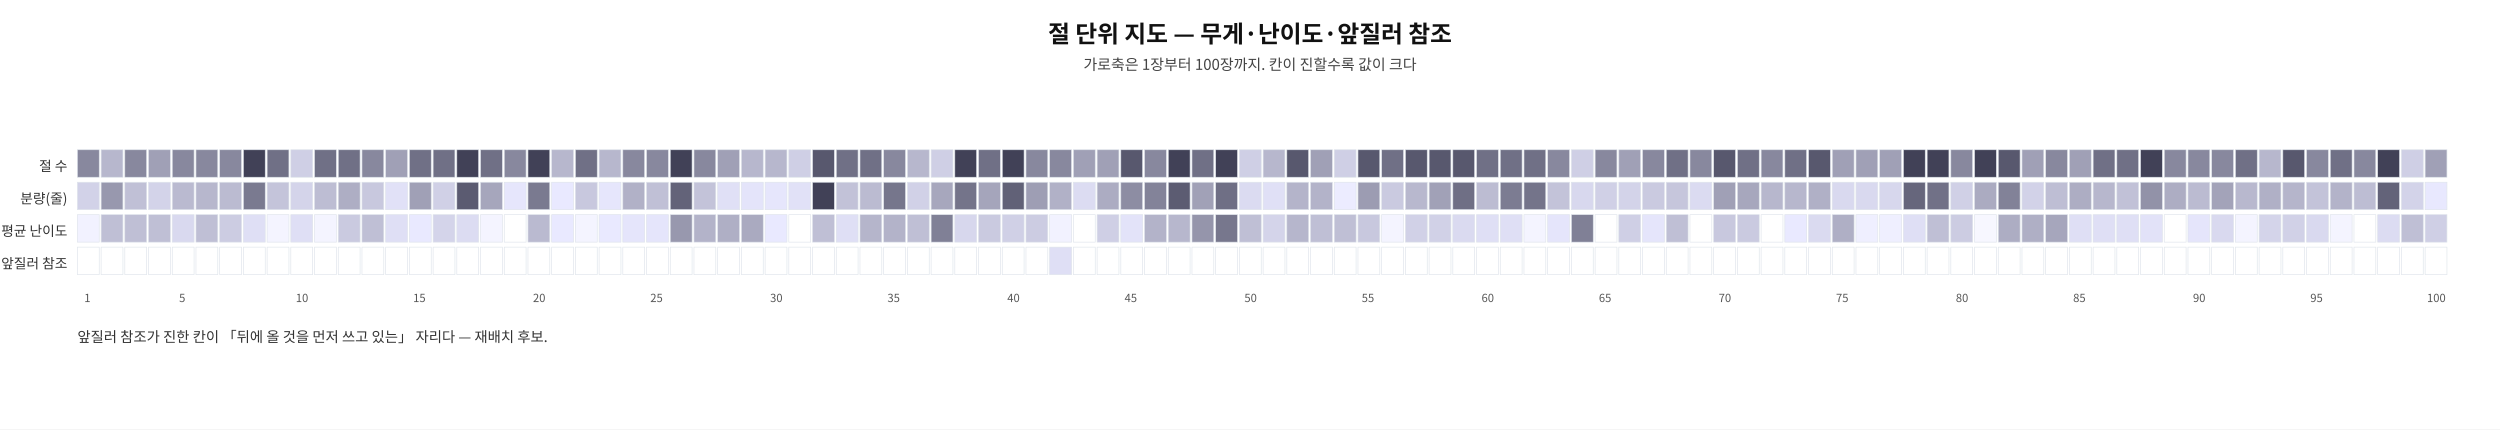
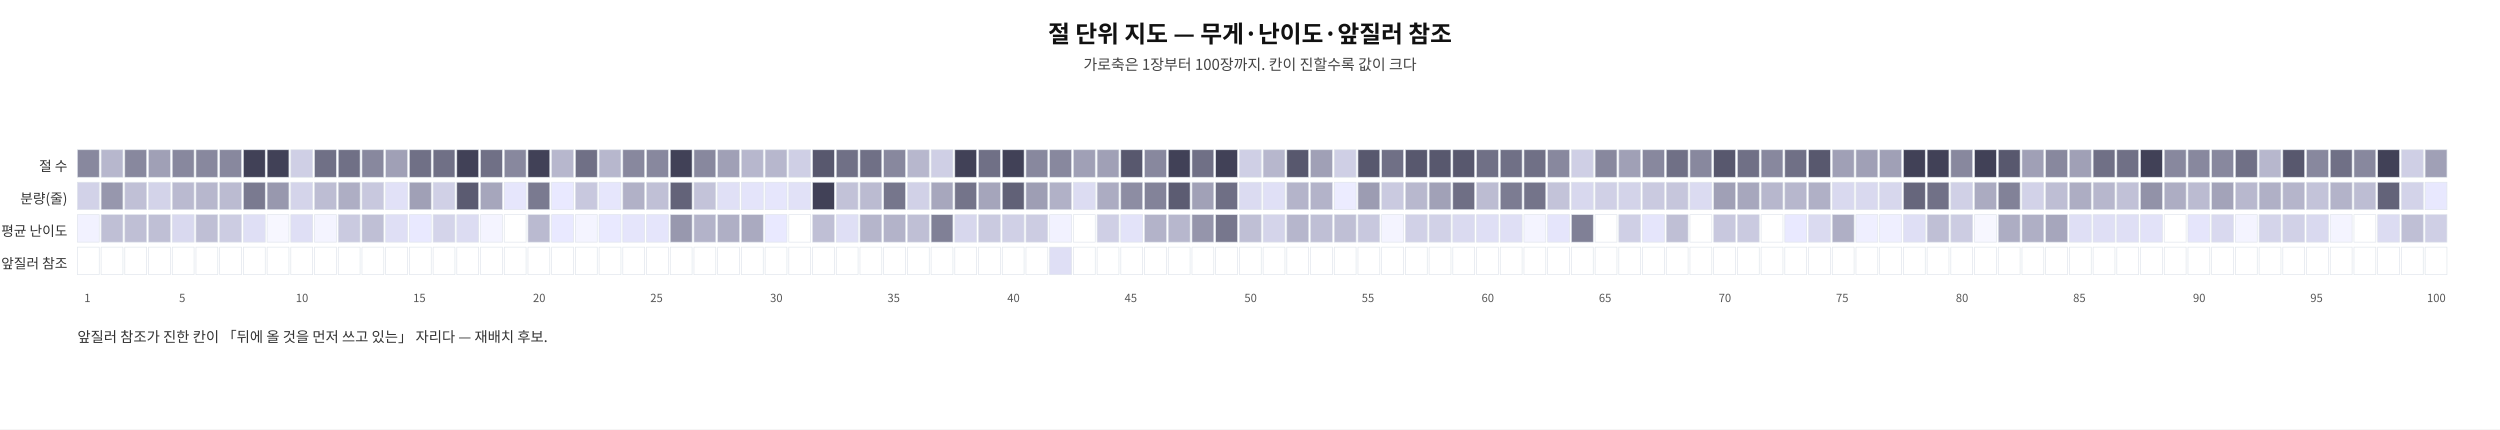
<svg xmlns="http://www.w3.org/2000/svg" viewBox="0 0 2003 344" width="2003" height="344" font-family="Noto Sans CJK KR, Noto Sans, sans-serif">
  <rect width="2003" height="344" fill="#fff" />
  <text x="1001.5" y="34" font-size="19" font-weight="bold" text-anchor="middle" fill="#111">절 단위 지도 — 무게·난이도·앞질러 참조</text>
  <text x="1001.5" y="56" font-size="12" text-anchor="middle" fill="#444">가로축은 1장부터 100장까지. 칸이 진할수록 값이 크다</text>
  <text x="54" y="137" font-size="11" text-anchor="end" fill="#333">절 수</text>
  <rect x="62" y="120" width="17.5" height="22" fill="rgb(136,136,158)" stroke="#dde3ea" stroke-width="0.5" />
  <rect x="81" y="120" width="17.5" height="22" fill="rgb(183,183,205)" stroke="#dde3ea" stroke-width="0.5" />
  <rect x="100" y="120" width="17.5" height="22" fill="rgb(136,136,158)" stroke="#dde3ea" stroke-width="0.5" />
  <rect x="119" y="120" width="17.5" height="22" fill="rgb(160,160,182)" stroke="#dde3ea" stroke-width="0.5" />
  <rect x="138" y="120" width="17.5" height="22" fill="rgb(136,136,158)" stroke="#dde3ea" stroke-width="0.5" />
  <rect x="157" y="120" width="17.5" height="22" fill="rgb(136,136,158)" stroke="#dde3ea" stroke-width="0.5" />
  <rect x="176" y="120" width="17.5" height="22" fill="rgb(136,136,158)" stroke="#dde3ea" stroke-width="0.5" />
  <rect x="195" y="120" width="17.5" height="22" fill="rgb(65,65,87)" stroke="#dde3ea" stroke-width="0.5" />
-   <rect x="214" y="120" width="17.5" height="22" fill="rgb(112,112,134)" stroke="#dde3ea" stroke-width="0.5" />
+   <rect x="214" y="120" width="17.5" height="22" fill="rgb(65,65,87)" stroke="#dde3ea" stroke-width="0.5" />
  <rect x="233" y="120" width="17.5" height="22" fill="rgb(207,207,229)" stroke="#dde3ea" stroke-width="0.5" />
  <rect x="252" y="120" width="17.5" height="22" fill="rgb(112,112,134)" stroke="#dde3ea" stroke-width="0.5" />
  <rect x="271" y="120" width="17.5" height="22" fill="rgb(112,112,134)" stroke="#dde3ea" stroke-width="0.5" />
  <rect x="290" y="120" width="17.5" height="22" fill="rgb(136,136,158)" stroke="#dde3ea" stroke-width="0.5" />
  <rect x="309" y="120" width="17.5" height="22" fill="rgb(160,160,182)" stroke="#dde3ea" stroke-width="0.5" />
  <rect x="328" y="120" width="17.5" height="22" fill="rgb(112,112,134)" stroke="#dde3ea" stroke-width="0.5" />
  <rect x="347" y="120" width="17.5" height="22" fill="rgb(112,112,134)" stroke="#dde3ea" stroke-width="0.5" />
  <rect x="366" y="120" width="17.5" height="22" fill="rgb(65,65,87)" stroke="#dde3ea" stroke-width="0.5" />
  <rect x="385" y="120" width="17.5" height="22" fill="rgb(112,112,134)" stroke="#dde3ea" stroke-width="0.5" />
  <rect x="404" y="120" width="17.5" height="22" fill="rgb(136,136,158)" stroke="#dde3ea" stroke-width="0.5" />
  <rect x="423" y="120" width="17.5" height="22" fill="rgb(65,65,87)" stroke="#dde3ea" stroke-width="0.5" />
  <rect x="442" y="120" width="17.5" height="22" fill="rgb(183,183,205)" stroke="#dde3ea" stroke-width="0.5" />
  <rect x="461" y="120" width="17.5" height="22" fill="rgb(112,112,134)" stroke="#dde3ea" stroke-width="0.5" />
  <rect x="480" y="120" width="17.5" height="22" fill="rgb(183,183,205)" stroke="#dde3ea" stroke-width="0.5" />
  <rect x="499" y="120" width="17.5" height="22" fill="rgb(136,136,158)" stroke="#dde3ea" stroke-width="0.5" />
  <rect x="518" y="120" width="17.5" height="22" fill="rgb(136,136,158)" stroke="#dde3ea" stroke-width="0.5" />
  <rect x="537" y="120" width="17.5" height="22" fill="rgb(65,65,87)" stroke="#dde3ea" stroke-width="0.5" />
  <rect x="556" y="120" width="17.5" height="22" fill="rgb(136,136,158)" stroke="#dde3ea" stroke-width="0.5" />
  <rect x="575" y="120" width="17.5" height="22" fill="rgb(160,160,182)" stroke="#dde3ea" stroke-width="0.5" />
  <rect x="594" y="120" width="17.5" height="22" fill="rgb(183,183,205)" stroke="#dde3ea" stroke-width="0.5" />
  <rect x="613" y="120" width="17.5" height="22" fill="rgb(183,183,205)" stroke="#dde3ea" stroke-width="0.5" />
  <rect x="632" y="120" width="17.5" height="22" fill="rgb(207,207,229)" stroke="#dde3ea" stroke-width="0.5" />
  <rect x="651" y="120" width="17.5" height="22" fill="rgb(88,88,110)" stroke="#dde3ea" stroke-width="0.5" />
  <rect x="670" y="120" width="17.5" height="22" fill="rgb(112,112,134)" stroke="#dde3ea" stroke-width="0.5" />
  <rect x="689" y="120" width="17.5" height="22" fill="rgb(112,112,134)" stroke="#dde3ea" stroke-width="0.5" />
  <rect x="708" y="120" width="17.5" height="22" fill="rgb(136,136,158)" stroke="#dde3ea" stroke-width="0.5" />
  <rect x="727" y="120" width="17.5" height="22" fill="rgb(183,183,205)" stroke="#dde3ea" stroke-width="0.5" />
  <rect x="746" y="120" width="17.5" height="22" fill="rgb(207,207,229)" stroke="#dde3ea" stroke-width="0.5" />
  <rect x="765" y="120" width="17.5" height="22" fill="rgb(65,65,87)" stroke="#dde3ea" stroke-width="0.5" />
  <rect x="784" y="120" width="17.5" height="22" fill="rgb(112,112,134)" stroke="#dde3ea" stroke-width="0.5" />
  <rect x="803" y="120" width="17.5" height="22" fill="rgb(65,65,87)" stroke="#dde3ea" stroke-width="0.5" />
  <rect x="822" y="120" width="17.5" height="22" fill="rgb(136,136,158)" stroke="#dde3ea" stroke-width="0.5" />
  <rect x="841" y="120" width="17.5" height="22" fill="rgb(136,136,158)" stroke="#dde3ea" stroke-width="0.5" />
  <rect x="860" y="120" width="17.5" height="22" fill="rgb(160,160,182)" stroke="#dde3ea" stroke-width="0.5" />
  <rect x="879" y="120" width="17.5" height="22" fill="rgb(160,160,182)" stroke="#dde3ea" stroke-width="0.5" />
  <rect x="898" y="120" width="17.5" height="22" fill="rgb(88,88,110)" stroke="#dde3ea" stroke-width="0.5" />
  <rect x="917" y="120" width="17.5" height="22" fill="rgb(136,136,158)" stroke="#dde3ea" stroke-width="0.5" />
  <rect x="936" y="120" width="17.5" height="22" fill="rgb(65,65,87)" stroke="#dde3ea" stroke-width="0.5" />
  <rect x="955" y="120" width="17.5" height="22" fill="rgb(112,112,134)" stroke="#dde3ea" stroke-width="0.5" />
  <rect x="974" y="120" width="17.5" height="22" fill="rgb(65,65,87)" stroke="#dde3ea" stroke-width="0.5" />
  <rect x="993" y="120" width="17.5" height="22" fill="rgb(207,207,229)" stroke="#dde3ea" stroke-width="0.5" />
  <rect x="1012" y="120" width="17.5" height="22" fill="rgb(183,183,205)" stroke="#dde3ea" stroke-width="0.5" />
  <rect x="1031" y="120" width="17.5" height="22" fill="rgb(88,88,110)" stroke="#dde3ea" stroke-width="0.5" />
  <rect x="1050" y="120" width="17.5" height="22" fill="rgb(160,160,182)" stroke="#dde3ea" stroke-width="0.5" />
  <rect x="1069" y="120" width="17.5" height="22" fill="rgb(207,207,229)" stroke="#dde3ea" stroke-width="0.5" />
  <rect x="1088" y="120" width="17.5" height="22" fill="rgb(88,88,110)" stroke="#dde3ea" stroke-width="0.5" />
  <rect x="1107" y="120" width="17.5" height="22" fill="rgb(112,112,134)" stroke="#dde3ea" stroke-width="0.5" />
  <rect x="1126" y="120" width="17.5" height="22" fill="rgb(88,88,110)" stroke="#dde3ea" stroke-width="0.5" />
  <rect x="1145" y="120" width="17.5" height="22" fill="rgb(88,88,110)" stroke="#dde3ea" stroke-width="0.5" />
  <rect x="1164" y="120" width="17.5" height="22" fill="rgb(88,88,110)" stroke="#dde3ea" stroke-width="0.5" />
  <rect x="1183" y="120" width="17.5" height="22" fill="rgb(112,112,134)" stroke="#dde3ea" stroke-width="0.5" />
  <rect x="1202" y="120" width="17.5" height="22" fill="rgb(112,112,134)" stroke="#dde3ea" stroke-width="0.5" />
  <rect x="1221" y="120" width="17.5" height="22" fill="rgb(112,112,134)" stroke="#dde3ea" stroke-width="0.5" />
  <rect x="1240" y="120" width="17.5" height="22" fill="rgb(136,136,158)" stroke="#dde3ea" stroke-width="0.5" />
  <rect x="1259" y="120" width="17.5" height="22" fill="rgb(207,207,229)" stroke="#dde3ea" stroke-width="0.5" />
  <rect x="1278" y="120" width="17.5" height="22" fill="rgb(136,136,158)" stroke="#dde3ea" stroke-width="0.5" />
  <rect x="1297" y="120" width="17.5" height="22" fill="rgb(160,160,182)" stroke="#dde3ea" stroke-width="0.5" />
  <rect x="1316" y="120" width="17.5" height="22" fill="rgb(136,136,158)" stroke="#dde3ea" stroke-width="0.5" />
  <rect x="1335" y="120" width="17.5" height="22" fill="rgb(112,112,134)" stroke="#dde3ea" stroke-width="0.5" />
  <rect x="1354" y="120" width="17.5" height="22" fill="rgb(136,136,158)" stroke="#dde3ea" stroke-width="0.5" />
  <rect x="1373" y="120" width="17.5" height="22" fill="rgb(88,88,110)" stroke="#dde3ea" stroke-width="0.5" />
  <rect x="1392" y="120" width="17.5" height="22" fill="rgb(112,112,134)" stroke="#dde3ea" stroke-width="0.5" />
  <rect x="1411" y="120" width="17.5" height="22" fill="rgb(136,136,158)" stroke="#dde3ea" stroke-width="0.5" />
  <rect x="1430" y="120" width="17.5" height="22" fill="rgb(112,112,134)" stroke="#dde3ea" stroke-width="0.5" />
  <rect x="1449" y="120" width="17.5" height="22" fill="rgb(88,88,110)" stroke="#dde3ea" stroke-width="0.5" />
  <rect x="1468" y="120" width="17.5" height="22" fill="rgb(160,160,182)" stroke="#dde3ea" stroke-width="0.5" />
  <rect x="1487" y="120" width="17.5" height="22" fill="rgb(160,160,182)" stroke="#dde3ea" stroke-width="0.5" />
  <rect x="1506" y="120" width="17.5" height="22" fill="rgb(160,160,182)" stroke="#dde3ea" stroke-width="0.5" />
  <rect x="1525" y="120" width="17.5" height="22" fill="rgb(65,65,87)" stroke="#dde3ea" stroke-width="0.5" />
  <rect x="1544" y="120" width="17.5" height="22" fill="rgb(65,65,87)" stroke="#dde3ea" stroke-width="0.5" />
  <rect x="1563" y="120" width="17.5" height="22" fill="rgb(136,136,158)" stroke="#dde3ea" stroke-width="0.5" />
  <rect x="1582" y="120" width="17.5" height="22" fill="rgb(65,65,87)" stroke="#dde3ea" stroke-width="0.5" />
  <rect x="1601" y="120" width="17.5" height="22" fill="rgb(88,88,110)" stroke="#dde3ea" stroke-width="0.5" />
  <rect x="1620" y="120" width="17.5" height="22" fill="rgb(160,160,182)" stroke="#dde3ea" stroke-width="0.5" />
  <rect x="1639" y="120" width="17.5" height="22" fill="rgb(136,136,158)" stroke="#dde3ea" stroke-width="0.5" />
  <rect x="1658" y="120" width="17.5" height="22" fill="rgb(160,160,182)" stroke="#dde3ea" stroke-width="0.5" />
  <rect x="1677" y="120" width="17.5" height="22" fill="rgb(112,112,134)" stroke="#dde3ea" stroke-width="0.5" />
  <rect x="1696" y="120" width="17.5" height="22" fill="rgb(112,112,134)" stroke="#dde3ea" stroke-width="0.5" />
  <rect x="1715" y="120" width="17.5" height="22" fill="rgb(65,65,87)" stroke="#dde3ea" stroke-width="0.5" />
  <rect x="1734" y="120" width="17.5" height="22" fill="rgb(136,136,158)" stroke="#dde3ea" stroke-width="0.5" />
  <rect x="1753" y="120" width="17.5" height="22" fill="rgb(136,136,158)" stroke="#dde3ea" stroke-width="0.5" />
  <rect x="1772" y="120" width="17.5" height="22" fill="rgb(136,136,158)" stroke="#dde3ea" stroke-width="0.5" />
  <rect x="1791" y="120" width="17.5" height="22" fill="rgb(112,112,134)" stroke="#dde3ea" stroke-width="0.5" />
  <rect x="1810" y="120" width="17.5" height="22" fill="rgb(183,183,205)" stroke="#dde3ea" stroke-width="0.5" />
  <rect x="1829" y="120" width="17.5" height="22" fill="rgb(88,88,110)" stroke="#dde3ea" stroke-width="0.5" />
  <rect x="1848" y="120" width="17.5" height="22" fill="rgb(136,136,158)" stroke="#dde3ea" stroke-width="0.5" />
  <rect x="1867" y="120" width="17.5" height="22" fill="rgb(112,112,134)" stroke="#dde3ea" stroke-width="0.5" />
  <rect x="1886" y="120" width="17.5" height="22" fill="rgb(136,136,158)" stroke="#dde3ea" stroke-width="0.5" />
  <rect x="1905" y="120" width="17.5" height="22" fill="rgb(65,65,87)" stroke="#dde3ea" stroke-width="0.5" />
  <rect x="1924" y="120" width="17.5" height="22" fill="rgb(207,207,229)" stroke="#dde3ea" stroke-width="0.5" />
  <rect x="1943" y="120" width="17.5" height="22" fill="rgb(160,160,182)" stroke="#dde3ea" stroke-width="0.5" />
  <text x="54" y="163" font-size="11" text-anchor="end" fill="#333">분량(줄)</text>
  <rect x="62" y="146" width="17.5" height="22" fill="rgb(210,210,232)" stroke="#dde3ea" stroke-width="0.5" />
-   <rect x="81" y="146" width="17.5" height="22" fill="rgb(152,152,174)" stroke="#dde3ea" stroke-width="0.5" />
+   <rect x="81" y="146" width="17.5" height="22" fill="rgb(151,151,173)" stroke="#dde3ea" stroke-width="0.5" />
  <rect x="100" y="146" width="17.5" height="22" fill="rgb(192,192,214)" stroke="#dde3ea" stroke-width="0.5" />
  <rect x="119" y="146" width="17.5" height="22" fill="rgb(211,211,233)" stroke="#dde3ea" stroke-width="0.5" />
  <rect x="138" y="146" width="17.5" height="22" fill="rgb(186,186,208)" stroke="#dde3ea" stroke-width="0.5" />
  <rect x="157" y="146" width="17.5" height="22" fill="rgb(183,183,205)" stroke="#dde3ea" stroke-width="0.5" />
  <rect x="176" y="146" width="17.5" height="22" fill="rgb(187,187,209)" stroke="#dde3ea" stroke-width="0.5" />
  <rect x="195" y="146" width="17.5" height="22" fill="rgb(122,122,144)" stroke="#dde3ea" stroke-width="0.5" />
-   <rect x="214" y="146" width="17.5" height="22" fill="rgb(196,196,218)" stroke="#dde3ea" stroke-width="0.5" />
+   <rect x="214" y="146" width="17.5" height="22" fill="rgb(152,152,174)" stroke="#dde3ea" stroke-width="0.5" />
  <rect x="233" y="146" width="17.5" height="22" fill="rgb(212,212,234)" stroke="#dde3ea" stroke-width="0.5" />
  <rect x="252" y="146" width="17.5" height="22" fill="rgb(189,189,211)" stroke="#dde3ea" stroke-width="0.5" />
  <rect x="271" y="146" width="17.5" height="22" fill="rgb(174,174,196)" stroke="#dde3ea" stroke-width="0.5" />
  <rect x="290" y="146" width="17.5" height="22" fill="rgb(200,200,222)" stroke="#dde3ea" stroke-width="0.5" />
  <rect x="309" y="146" width="17.5" height="22" fill="rgb(225,225,247)" stroke="#dde3ea" stroke-width="0.5" />
  <rect x="328" y="146" width="17.5" height="22" fill="rgb(160,160,182)" stroke="#dde3ea" stroke-width="0.5" />
  <rect x="347" y="146" width="17.5" height="22" fill="rgb(208,208,230)" stroke="#dde3ea" stroke-width="0.5" />
  <rect x="366" y="146" width="17.5" height="22" fill="rgb(91,91,113)" stroke="#dde3ea" stroke-width="0.5" />
  <rect x="385" y="146" width="17.5" height="22" fill="rgb(166,166,188)" stroke="#dde3ea" stroke-width="0.5" />
  <rect x="404" y="146" width="17.5" height="22" fill="rgb(230,230,252)" stroke="#dde3ea" stroke-width="0.5" />
  <rect x="423" y="146" width="17.5" height="22" fill="rgb(122,122,144)" stroke="#dde3ea" stroke-width="0.5" />
  <rect x="442" y="146" width="17.5" height="22" fill="rgb(233,233,255)" stroke="#dde3ea" stroke-width="0.5" />
  <rect x="461" y="146" width="17.5" height="22" fill="rgb(200,200,222)" stroke="#dde3ea" stroke-width="0.5" />
  <rect x="480" y="146" width="17.5" height="22" fill="rgb(230,230,252)" stroke="#dde3ea" stroke-width="0.5" />
  <rect x="499" y="146" width="17.5" height="22" fill="rgb(177,177,199)" stroke="#dde3ea" stroke-width="0.5" />
  <rect x="518" y="146" width="17.5" height="22" fill="rgb(192,192,214)" stroke="#dde3ea" stroke-width="0.5" />
  <rect x="537" y="146" width="17.5" height="22" fill="rgb(99,99,121)" stroke="#dde3ea" stroke-width="0.5" />
  <rect x="556" y="146" width="17.5" height="22" fill="rgb(195,195,217)" stroke="#dde3ea" stroke-width="0.5" />
  <rect x="575" y="146" width="17.5" height="22" fill="rgb(224,224,246)" stroke="#dde3ea" stroke-width="0.5" />
  <rect x="594" y="146" width="17.5" height="22" fill="rgb(228,228,250)" stroke="#dde3ea" stroke-width="0.5" />
  <rect x="613" y="146" width="17.5" height="22" fill="rgb(230,230,252)" stroke="#dde3ea" stroke-width="0.5" />
  <rect x="632" y="146" width="17.5" height="22" fill="rgb(225,225,247)" stroke="#dde3ea" stroke-width="0.5" />
  <rect x="651" y="146" width="17.5" height="22" fill="rgb(65,65,87)" stroke="#dde3ea" stroke-width="0.5" />
  <rect x="670" y="146" width="17.5" height="22" fill="rgb(194,194,216)" stroke="#dde3ea" stroke-width="0.5" />
  <rect x="689" y="146" width="17.5" height="22" fill="rgb(187,187,209)" stroke="#dde3ea" stroke-width="0.5" />
  <rect x="708" y="146" width="17.5" height="22" fill="rgb(118,118,140)" stroke="#dde3ea" stroke-width="0.5" />
  <rect x="727" y="146" width="17.5" height="22" fill="rgb(209,209,231)" stroke="#dde3ea" stroke-width="0.5" />
  <rect x="746" y="146" width="17.5" height="22" fill="rgb(167,167,189)" stroke="#dde3ea" stroke-width="0.5" />
  <rect x="765" y="146" width="17.5" height="22" fill="rgb(116,116,138)" stroke="#dde3ea" stroke-width="0.5" />
  <rect x="784" y="146" width="17.5" height="22" fill="rgb(165,165,187)" stroke="#dde3ea" stroke-width="0.5" />
  <rect x="803" y="146" width="17.5" height="22" fill="rgb(97,97,119)" stroke="#dde3ea" stroke-width="0.5" />
  <rect x="822" y="146" width="17.5" height="22" fill="rgb(158,158,180)" stroke="#dde3ea" stroke-width="0.5" />
  <rect x="841" y="146" width="17.5" height="22" fill="rgb(177,177,199)" stroke="#dde3ea" stroke-width="0.5" />
  <rect x="860" y="146" width="17.5" height="22" fill="rgb(220,220,242)" stroke="#dde3ea" stroke-width="0.5" />
  <rect x="879" y="146" width="17.5" height="22" fill="rgb(172,172,194)" stroke="#dde3ea" stroke-width="0.5" />
  <rect x="898" y="146" width="17.5" height="22" fill="rgb(141,141,163)" stroke="#dde3ea" stroke-width="0.5" />
  <rect x="917" y="146" width="17.5" height="22" fill="rgb(131,131,153)" stroke="#dde3ea" stroke-width="0.5" />
  <rect x="936" y="146" width="17.5" height="22" fill="rgb(92,92,114)" stroke="#dde3ea" stroke-width="0.5" />
  <rect x="955" y="146" width="17.5" height="22" fill="rgb(161,161,183)" stroke="#dde3ea" stroke-width="0.5" />
  <rect x="974" y="146" width="17.5" height="22" fill="rgb(111,111,133)" stroke="#dde3ea" stroke-width="0.5" />
  <rect x="993" y="146" width="17.5" height="22" fill="rgb(219,219,241)" stroke="#dde3ea" stroke-width="0.5" />
  <rect x="1012" y="146" width="17.5" height="22" fill="rgb(224,224,246)" stroke="#dde3ea" stroke-width="0.5" />
  <rect x="1031" y="146" width="17.5" height="22" fill="rgb(180,180,202)" stroke="#dde3ea" stroke-width="0.5" />
  <rect x="1050" y="146" width="17.5" height="22" fill="rgb(179,179,201)" stroke="#dde3ea" stroke-width="0.5" />
  <rect x="1069" y="146" width="17.5" height="22" fill="rgb(236,236,255)" stroke="#dde3ea" stroke-width="0.5" />
  <rect x="1088" y="146" width="17.5" height="22" fill="rgb(156,156,178)" stroke="#dde3ea" stroke-width="0.5" />
  <rect x="1107" y="146" width="17.5" height="22" fill="rgb(202,202,224)" stroke="#dde3ea" stroke-width="0.5" />
  <rect x="1126" y="146" width="17.5" height="22" fill="rgb(184,184,206)" stroke="#dde3ea" stroke-width="0.5" />
  <rect x="1145" y="146" width="17.5" height="22" fill="rgb(161,161,183)" stroke="#dde3ea" stroke-width="0.5" />
  <rect x="1164" y="146" width="17.5" height="22" fill="rgb(111,111,133)" stroke="#dde3ea" stroke-width="0.5" />
  <rect x="1183" y="146" width="17.5" height="22" fill="rgb(188,188,210)" stroke="#dde3ea" stroke-width="0.5" />
  <rect x="1202" y="146" width="17.5" height="22" fill="rgb(124,124,146)" stroke="#dde3ea" stroke-width="0.5" />
  <rect x="1221" y="146" width="17.5" height="22" fill="rgb(116,116,138)" stroke="#dde3ea" stroke-width="0.5" />
  <rect x="1240" y="146" width="17.5" height="22" fill="rgb(195,195,217)" stroke="#dde3ea" stroke-width="0.5" />
  <rect x="1259" y="146" width="17.5" height="22" fill="rgb(216,216,238)" stroke="#dde3ea" stroke-width="0.5" />
  <rect x="1278" y="146" width="17.5" height="22" fill="rgb(208,208,230)" stroke="#dde3ea" stroke-width="0.5" />
  <rect x="1297" y="146" width="17.5" height="22" fill="rgb(211,211,233)" stroke="#dde3ea" stroke-width="0.5" />
  <rect x="1316" y="146" width="17.5" height="22" fill="rgb(202,202,224)" stroke="#dde3ea" stroke-width="0.5" />
  <rect x="1335" y="146" width="17.5" height="22" fill="rgb(198,198,220)" stroke="#dde3ea" stroke-width="0.5" />
  <rect x="1354" y="146" width="17.5" height="22" fill="rgb(219,219,241)" stroke="#dde3ea" stroke-width="0.5" />
  <rect x="1373" y="146" width="17.5" height="22" fill="rgb(160,160,182)" stroke="#dde3ea" stroke-width="0.5" />
  <rect x="1392" y="146" width="17.5" height="22" fill="rgb(167,167,189)" stroke="#dde3ea" stroke-width="0.5" />
  <rect x="1411" y="146" width="17.5" height="22" fill="rgb(183,183,205)" stroke="#dde3ea" stroke-width="0.5" />
  <rect x="1430" y="146" width="17.5" height="22" fill="rgb(183,183,205)" stroke="#dde3ea" stroke-width="0.5" />
  <rect x="1449" y="146" width="17.5" height="22" fill="rgb(176,176,198)" stroke="#dde3ea" stroke-width="0.5" />
  <rect x="1468" y="146" width="17.5" height="22" fill="rgb(217,217,239)" stroke="#dde3ea" stroke-width="0.5" />
  <rect x="1487" y="146" width="17.5" height="22" fill="rgb(217,217,239)" stroke="#dde3ea" stroke-width="0.5" />
  <rect x="1506" y="146" width="17.5" height="22" fill="rgb(215,215,237)" stroke="#dde3ea" stroke-width="0.5" />
  <rect x="1525" y="146" width="17.5" height="22" fill="rgb(102,102,124)" stroke="#dde3ea" stroke-width="0.5" />
  <rect x="1544" y="146" width="17.5" height="22" fill="rgb(113,113,135)" stroke="#dde3ea" stroke-width="0.5" />
  <rect x="1563" y="146" width="17.5" height="22" fill="rgb(208,208,230)" stroke="#dde3ea" stroke-width="0.5" />
  <rect x="1582" y="146" width="17.5" height="22" fill="rgb(171,171,193)" stroke="#dde3ea" stroke-width="0.5" />
  <rect x="1601" y="146" width="17.5" height="22" fill="rgb(130,130,152)" stroke="#dde3ea" stroke-width="0.5" />
  <rect x="1620" y="146" width="17.5" height="22" fill="rgb(210,210,232)" stroke="#dde3ea" stroke-width="0.5" />
  <rect x="1639" y="146" width="17.5" height="22" fill="rgb(190,190,212)" stroke="#dde3ea" stroke-width="0.5" />
  <rect x="1658" y="146" width="17.5" height="22" fill="rgb(173,173,195)" stroke="#dde3ea" stroke-width="0.5" />
  <rect x="1677" y="146" width="17.5" height="22" fill="rgb(183,183,205)" stroke="#dde3ea" stroke-width="0.5" />
  <rect x="1696" y="146" width="17.5" height="22" fill="rgb(193,193,215)" stroke="#dde3ea" stroke-width="0.5" />
  <rect x="1715" y="146" width="17.5" height="22" fill="rgb(146,146,168)" stroke="#dde3ea" stroke-width="0.5" />
  <rect x="1734" y="146" width="17.5" height="22" fill="rgb(173,173,195)" stroke="#dde3ea" stroke-width="0.5" />
  <rect x="1753" y="146" width="17.5" height="22" fill="rgb(187,187,209)" stroke="#dde3ea" stroke-width="0.5" />
  <rect x="1772" y="146" width="17.5" height="22" fill="rgb(163,163,185)" stroke="#dde3ea" stroke-width="0.5" />
  <rect x="1791" y="146" width="17.5" height="22" fill="rgb(184,184,206)" stroke="#dde3ea" stroke-width="0.5" />
  <rect x="1810" y="146" width="17.5" height="22" fill="rgb(176,176,198)" stroke="#dde3ea" stroke-width="0.5" />
  <rect x="1829" y="146" width="17.5" height="22" fill="rgb(181,181,203)" stroke="#dde3ea" stroke-width="0.5" />
  <rect x="1848" y="146" width="17.5" height="22" fill="rgb(195,195,217)" stroke="#dde3ea" stroke-width="0.5" />
  <rect x="1867" y="146" width="17.5" height="22" fill="rgb(179,179,201)" stroke="#dde3ea" stroke-width="0.5" />
  <rect x="1886" y="146" width="17.5" height="22" fill="rgb(189,189,211)" stroke="#dde3ea" stroke-width="0.5" />
  <rect x="1905" y="146" width="17.5" height="22" fill="rgb(99,99,121)" stroke="#dde3ea" stroke-width="0.5" />
  <rect x="1924" y="146" width="17.5" height="22" fill="rgb(211,211,233)" stroke="#dde3ea" stroke-width="0.5" />
  <rect x="1943" y="146" width="17.5" height="22" fill="rgb(232,232,254)" stroke="#dde3ea" stroke-width="0.5" />
  <text x="54" y="189" font-size="11" text-anchor="end" fill="#333">평균 난이도</text>
  <rect x="62" y="172" width="17.5" height="22" fill="rgb(242,242,255)" stroke="#dde3ea" stroke-width="0.5" />
  <rect x="81" y="172" width="17.5" height="22" fill="rgb(191,191,213)" stroke="#dde3ea" stroke-width="0.5" />
  <rect x="100" y="172" width="17.5" height="22" fill="rgb(191,191,213)" stroke="#dde3ea" stroke-width="0.5" />
  <rect x="119" y="172" width="17.5" height="22" fill="rgb(191,191,213)" stroke="#dde3ea" stroke-width="0.5" />
  <rect x="138" y="172" width="17.5" height="22" fill="rgb(217,217,239)" stroke="#dde3ea" stroke-width="0.5" />
  <rect x="157" y="172" width="17.5" height="22" fill="rgb(191,191,213)" stroke="#dde3ea" stroke-width="0.5" />
  <rect x="176" y="172" width="17.5" height="22" fill="rgb(204,204,226)" stroke="#dde3ea" stroke-width="0.5" />
  <rect x="195" y="172" width="17.5" height="22" fill="rgb(223,223,245)" stroke="#dde3ea" stroke-width="0.5" />
-   <rect x="214" y="172" width="17.5" height="22" fill="rgb(244,244,255)" stroke="#dde3ea" stroke-width="0.5" />
+   <rect x="214" y="172" width="17.5" height="22" fill="rgb(247,247,255)" stroke="#dde3ea" stroke-width="0.5" />
  <rect x="233" y="172" width="17.5" height="22" fill="rgb(223,223,245)" stroke="#dde3ea" stroke-width="0.5" />
  <rect x="252" y="172" width="17.5" height="22" fill="rgb(244,244,255)" stroke="#dde3ea" stroke-width="0.5" />
  <rect x="271" y="172" width="17.5" height="22" fill="rgb(202,202,224)" stroke="#dde3ea" stroke-width="0.5" />
  <rect x="290" y="172" width="17.5" height="22" fill="rgb(191,191,213)" stroke="#dde3ea" stroke-width="0.5" />
  <rect x="309" y="172" width="17.5" height="22" fill="rgb(223,223,245)" stroke="#dde3ea" stroke-width="0.5" />
  <rect x="328" y="172" width="17.5" height="22" fill="rgb(233,233,255)" stroke="#dde3ea" stroke-width="0.5" />
  <rect x="347" y="172" width="17.5" height="22" fill="rgb(212,212,234)" stroke="#dde3ea" stroke-width="0.5" />
  <rect x="366" y="172" width="17.5" height="22" fill="rgb(220,220,242)" stroke="#dde3ea" stroke-width="0.5" />
  <rect x="385" y="172" width="17.5" height="22" fill="rgb(244,244,255)" stroke="#dde3ea" stroke-width="0.5" />
  <rect x="404" y="172" width="17.5" height="22" fill="rgb(255,255,255)" stroke="#dde3ea" stroke-width="0.5" />
  <rect x="423" y="172" width="17.5" height="22" fill="rgb(186,186,208)" stroke="#dde3ea" stroke-width="0.5" />
  <rect x="442" y="172" width="17.5" height="22" fill="rgb(233,233,255)" stroke="#dde3ea" stroke-width="0.5" />
  <rect x="461" y="172" width="17.5" height="22" fill="rgb(244,244,255)" stroke="#dde3ea" stroke-width="0.5" />
  <rect x="480" y="172" width="17.5" height="22" fill="rgb(233,233,255)" stroke="#dde3ea" stroke-width="0.5" />
  <rect x="499" y="172" width="17.5" height="22" fill="rgb(229,229,251)" stroke="#dde3ea" stroke-width="0.5" />
  <rect x="518" y="172" width="17.5" height="22" fill="rgb(229,229,251)" stroke="#dde3ea" stroke-width="0.5" />
  <rect x="537" y="172" width="17.5" height="22" fill="rgb(152,152,174)" stroke="#dde3ea" stroke-width="0.5" />
  <rect x="556" y="172" width="17.5" height="22" fill="rgb(179,179,201)" stroke="#dde3ea" stroke-width="0.5" />
  <rect x="575" y="172" width="17.5" height="22" fill="rgb(175,175,197)" stroke="#dde3ea" stroke-width="0.5" />
  <rect x="594" y="172" width="17.5" height="22" fill="rgb(170,170,192)" stroke="#dde3ea" stroke-width="0.5" />
  <rect x="613" y="172" width="17.5" height="22" fill="rgb(233,233,255)" stroke="#dde3ea" stroke-width="0.5" />
  <rect x="632" y="172" width="17.5" height="22" fill="rgb(255,255,255)" stroke="#dde3ea" stroke-width="0.5" />
  <rect x="651" y="172" width="17.5" height="22" fill="rgb(191,191,213)" stroke="#dde3ea" stroke-width="0.5" />
  <rect x="670" y="172" width="17.5" height="22" fill="rgb(223,223,245)" stroke="#dde3ea" stroke-width="0.5" />
  <rect x="689" y="172" width="17.5" height="22" fill="rgb(181,181,203)" stroke="#dde3ea" stroke-width="0.5" />
  <rect x="708" y="172" width="17.5" height="22" fill="rgb(179,179,201)" stroke="#dde3ea" stroke-width="0.5" />
  <rect x="727" y="172" width="17.5" height="22" fill="rgb(191,191,213)" stroke="#dde3ea" stroke-width="0.5" />
  <rect x="746" y="172" width="17.5" height="22" fill="rgb(128,128,150)" stroke="#dde3ea" stroke-width="0.5" />
  <rect x="765" y="172" width="17.5" height="22" fill="rgb(215,215,237)" stroke="#dde3ea" stroke-width="0.5" />
  <rect x="784" y="172" width="17.5" height="22" fill="rgb(202,202,224)" stroke="#dde3ea" stroke-width="0.5" />
  <rect x="803" y="172" width="17.5" height="22" fill="rgb(208,208,230)" stroke="#dde3ea" stroke-width="0.5" />
  <rect x="822" y="172" width="17.5" height="22" fill="rgb(204,204,226)" stroke="#dde3ea" stroke-width="0.5" />
  <rect x="841" y="172" width="17.5" height="22" fill="rgb(242,242,255)" stroke="#dde3ea" stroke-width="0.5" />
  <rect x="860" y="172" width="17.5" height="22" fill="rgb(255,255,255)" stroke="#dde3ea" stroke-width="0.5" />
  <rect x="879" y="172" width="17.5" height="22" fill="rgb(207,207,229)" stroke="#dde3ea" stroke-width="0.5" />
  <rect x="898" y="172" width="17.5" height="22" fill="rgb(227,227,249)" stroke="#dde3ea" stroke-width="0.5" />
  <rect x="917" y="172" width="17.5" height="22" fill="rgb(179,179,201)" stroke="#dde3ea" stroke-width="0.5" />
  <rect x="936" y="172" width="17.5" height="22" fill="rgb(183,183,205)" stroke="#dde3ea" stroke-width="0.5" />
  <rect x="955" y="172" width="17.5" height="22" fill="rgb(149,149,171)" stroke="#dde3ea" stroke-width="0.5" />
  <rect x="974" y="172" width="17.5" height="22" fill="rgb(119,119,141)" stroke="#dde3ea" stroke-width="0.5" />
  <rect x="993" y="172" width="17.5" height="22" fill="rgb(191,191,213)" stroke="#dde3ea" stroke-width="0.5" />
  <rect x="1012" y="172" width="17.5" height="22" fill="rgb(212,212,234)" stroke="#dde3ea" stroke-width="0.5" />
  <rect x="1031" y="172" width="17.5" height="22" fill="rgb(182,182,204)" stroke="#dde3ea" stroke-width="0.5" />
  <rect x="1050" y="172" width="17.5" height="22" fill="rgb(191,191,213)" stroke="#dde3ea" stroke-width="0.5" />
  <rect x="1069" y="172" width="17.5" height="22" fill="rgb(191,191,213)" stroke="#dde3ea" stroke-width="0.5" />
  <rect x="1088" y="172" width="17.5" height="22" fill="rgb(200,200,222)" stroke="#dde3ea" stroke-width="0.5" />
  <rect x="1107" y="172" width="17.5" height="22" fill="rgb(244,244,255)" stroke="#dde3ea" stroke-width="0.5" />
  <rect x="1126" y="172" width="17.5" height="22" fill="rgb(209,209,231)" stroke="#dde3ea" stroke-width="0.5" />
  <rect x="1145" y="172" width="17.5" height="22" fill="rgb(209,209,231)" stroke="#dde3ea" stroke-width="0.5" />
  <rect x="1164" y="172" width="17.5" height="22" fill="rgb(218,218,240)" stroke="#dde3ea" stroke-width="0.5" />
  <rect x="1183" y="172" width="17.5" height="22" fill="rgb(223,223,245)" stroke="#dde3ea" stroke-width="0.5" />
  <rect x="1202" y="172" width="17.5" height="22" fill="rgb(223,223,245)" stroke="#dde3ea" stroke-width="0.5" />
  <rect x="1221" y="172" width="17.5" height="22" fill="rgb(244,244,255)" stroke="#dde3ea" stroke-width="0.5" />
  <rect x="1240" y="172" width="17.5" height="22" fill="rgb(229,229,251)" stroke="#dde3ea" stroke-width="0.5" />
  <rect x="1259" y="172" width="17.5" height="22" fill="rgb(128,128,150)" stroke="#dde3ea" stroke-width="0.5" />
  <rect x="1278" y="172" width="17.5" height="22" fill="rgb(255,255,255)" stroke="#dde3ea" stroke-width="0.5" />
  <rect x="1297" y="172" width="17.5" height="22" fill="rgb(207,207,229)" stroke="#dde3ea" stroke-width="0.5" />
  <rect x="1316" y="172" width="17.5" height="22" fill="rgb(229,229,251)" stroke="#dde3ea" stroke-width="0.5" />
  <rect x="1335" y="172" width="17.5" height="22" fill="rgb(191,191,213)" stroke="#dde3ea" stroke-width="0.5" />
  <rect x="1354" y="172" width="17.5" height="22" fill="rgb(255,255,255)" stroke="#dde3ea" stroke-width="0.5" />
  <rect x="1373" y="172" width="17.5" height="22" fill="rgb(200,200,222)" stroke="#dde3ea" stroke-width="0.5" />
  <rect x="1392" y="172" width="17.5" height="22" fill="rgb(202,202,224)" stroke="#dde3ea" stroke-width="0.5" />
  <rect x="1411" y="172" width="17.5" height="22" fill="rgb(255,255,255)" stroke="#dde3ea" stroke-width="0.5" />
  <rect x="1430" y="172" width="17.5" height="22" fill="rgb(233,233,255)" stroke="#dde3ea" stroke-width="0.5" />
  <rect x="1449" y="172" width="17.5" height="22" fill="rgb(218,218,240)" stroke="#dde3ea" stroke-width="0.5" />
  <rect x="1468" y="172" width="17.5" height="22" fill="rgb(175,175,197)" stroke="#dde3ea" stroke-width="0.5" />
  <rect x="1487" y="172" width="17.5" height="22" fill="rgb(239,239,255)" stroke="#dde3ea" stroke-width="0.5" />
  <rect x="1506" y="172" width="17.5" height="22" fill="rgb(239,239,255)" stroke="#dde3ea" stroke-width="0.5" />
  <rect x="1525" y="172" width="17.5" height="22" fill="rgb(223,223,245)" stroke="#dde3ea" stroke-width="0.5" />
  <rect x="1544" y="172" width="17.5" height="22" fill="rgb(191,191,213)" stroke="#dde3ea" stroke-width="0.5" />
  <rect x="1563" y="172" width="17.5" height="22" fill="rgb(204,204,226)" stroke="#dde3ea" stroke-width="0.5" />
  <rect x="1582" y="172" width="17.5" height="22" fill="rgb(247,247,255)" stroke="#dde3ea" stroke-width="0.5" />
  <rect x="1601" y="172" width="17.5" height="22" fill="rgb(173,173,195)" stroke="#dde3ea" stroke-width="0.5" />
  <rect x="1620" y="172" width="17.5" height="22" fill="rgb(175,175,197)" stroke="#dde3ea" stroke-width="0.5" />
  <rect x="1639" y="172" width="17.5" height="22" fill="rgb(166,166,188)" stroke="#dde3ea" stroke-width="0.5" />
  <rect x="1658" y="172" width="17.5" height="22" fill="rgb(223,223,245)" stroke="#dde3ea" stroke-width="0.5" />
  <rect x="1677" y="172" width="17.5" height="22" fill="rgb(223,223,245)" stroke="#dde3ea" stroke-width="0.5" />
  <rect x="1696" y="172" width="17.5" height="22" fill="rgb(223,223,245)" stroke="#dde3ea" stroke-width="0.5" />
  <rect x="1715" y="172" width="17.5" height="22" fill="rgb(226,226,248)" stroke="#dde3ea" stroke-width="0.5" />
  <rect x="1734" y="172" width="17.5" height="22" fill="rgb(255,255,255)" stroke="#dde3ea" stroke-width="0.5" />
  <rect x="1753" y="172" width="17.5" height="22" fill="rgb(229,229,251)" stroke="#dde3ea" stroke-width="0.5" />
  <rect x="1772" y="172" width="17.5" height="22" fill="rgb(217,217,239)" stroke="#dde3ea" stroke-width="0.5" />
  <rect x="1791" y="172" width="17.5" height="22" fill="rgb(244,244,255)" stroke="#dde3ea" stroke-width="0.5" />
  <rect x="1810" y="172" width="17.5" height="22" fill="rgb(212,212,234)" stroke="#dde3ea" stroke-width="0.5" />
  <rect x="1829" y="172" width="17.5" height="22" fill="rgb(209,209,231)" stroke="#dde3ea" stroke-width="0.5" />
  <rect x="1848" y="172" width="17.5" height="22" fill="rgb(217,217,239)" stroke="#dde3ea" stroke-width="0.5" />
  <rect x="1867" y="172" width="17.5" height="22" fill="rgb(244,244,255)" stroke="#dde3ea" stroke-width="0.5" />
  <rect x="1886" y="172" width="17.5" height="22" fill="rgb(255,255,255)" stroke="#dde3ea" stroke-width="0.5" />
  <rect x="1905" y="172" width="17.5" height="22" fill="rgb(220,220,242)" stroke="#dde3ea" stroke-width="0.5" />
  <rect x="1924" y="172" width="17.5" height="22" fill="rgb(191,191,213)" stroke="#dde3ea" stroke-width="0.5" />
  <rect x="1943" y="172" width="17.5" height="22" fill="rgb(207,207,229)" stroke="#dde3ea" stroke-width="0.5" />
  <text x="54" y="215" font-size="11" text-anchor="end" fill="#333">앞질러 참조</text>
  <rect x="62" y="198" width="17.5" height="22" fill="rgb(255,255,255)" stroke="#dde3ea" stroke-width="0.5" />
  <rect x="81" y="198" width="17.5" height="22" fill="rgb(255,255,255)" stroke="#dde3ea" stroke-width="0.5" />
  <rect x="100" y="198" width="17.5" height="22" fill="rgb(255,255,255)" stroke="#dde3ea" stroke-width="0.5" />
  <rect x="119" y="198" width="17.5" height="22" fill="rgb(255,255,255)" stroke="#dde3ea" stroke-width="0.5" />
  <rect x="138" y="198" width="17.5" height="22" fill="rgb(255,255,255)" stroke="#dde3ea" stroke-width="0.5" />
  <rect x="157" y="198" width="17.5" height="22" fill="rgb(255,255,255)" stroke="#dde3ea" stroke-width="0.5" />
  <rect x="176" y="198" width="17.5" height="22" fill="rgb(255,255,255)" stroke="#dde3ea" stroke-width="0.5" />
  <rect x="195" y="198" width="17.5" height="22" fill="rgb(255,255,255)" stroke="#dde3ea" stroke-width="0.5" />
  <rect x="214" y="198" width="17.5" height="22" fill="rgb(255,255,255)" stroke="#dde3ea" stroke-width="0.5" />
  <rect x="233" y="198" width="17.5" height="22" fill="rgb(255,255,255)" stroke="#dde3ea" stroke-width="0.5" />
  <rect x="252" y="198" width="17.5" height="22" fill="rgb(255,255,255)" stroke="#dde3ea" stroke-width="0.5" />
  <rect x="271" y="198" width="17.5" height="22" fill="rgb(255,255,255)" stroke="#dde3ea" stroke-width="0.5" />
  <rect x="290" y="198" width="17.5" height="22" fill="rgb(255,255,255)" stroke="#dde3ea" stroke-width="0.5" />
  <rect x="309" y="198" width="17.5" height="22" fill="rgb(255,255,255)" stroke="#dde3ea" stroke-width="0.5" />
  <rect x="328" y="198" width="17.5" height="22" fill="rgb(255,255,255)" stroke="#dde3ea" stroke-width="0.5" />
  <rect x="347" y="198" width="17.5" height="22" fill="rgb(255,255,255)" stroke="#dde3ea" stroke-width="0.5" />
  <rect x="366" y="198" width="17.5" height="22" fill="rgb(255,255,255)" stroke="#dde3ea" stroke-width="0.5" />
  <rect x="385" y="198" width="17.5" height="22" fill="rgb(255,255,255)" stroke="#dde3ea" stroke-width="0.5" />
  <rect x="404" y="198" width="17.5" height="22" fill="rgb(255,255,255)" stroke="#dde3ea" stroke-width="0.5" />
  <rect x="423" y="198" width="17.5" height="22" fill="rgb(255,255,255)" stroke="#dde3ea" stroke-width="0.5" />
  <rect x="442" y="198" width="17.5" height="22" fill="rgb(255,255,255)" stroke="#dde3ea" stroke-width="0.5" />
  <rect x="461" y="198" width="17.5" height="22" fill="rgb(255,255,255)" stroke="#dde3ea" stroke-width="0.5" />
  <rect x="480" y="198" width="17.5" height="22" fill="rgb(255,255,255)" stroke="#dde3ea" stroke-width="0.5" />
  <rect x="499" y="198" width="17.5" height="22" fill="rgb(255,255,255)" stroke="#dde3ea" stroke-width="0.5" />
  <rect x="518" y="198" width="17.5" height="22" fill="rgb(255,255,255)" stroke="#dde3ea" stroke-width="0.5" />
  <rect x="537" y="198" width="17.5" height="22" fill="rgb(255,255,255)" stroke="#dde3ea" stroke-width="0.5" />
  <rect x="556" y="198" width="17.5" height="22" fill="rgb(255,255,255)" stroke="#dde3ea" stroke-width="0.5" />
  <rect x="575" y="198" width="17.5" height="22" fill="rgb(255,255,255)" stroke="#dde3ea" stroke-width="0.5" />
  <rect x="594" y="198" width="17.5" height="22" fill="rgb(255,255,255)" stroke="#dde3ea" stroke-width="0.5" />
  <rect x="613" y="198" width="17.5" height="22" fill="rgb(255,255,255)" stroke="#dde3ea" stroke-width="0.5" />
  <rect x="632" y="198" width="17.5" height="22" fill="rgb(255,255,255)" stroke="#dde3ea" stroke-width="0.5" />
  <rect x="651" y="198" width="17.5" height="22" fill="rgb(255,255,255)" stroke="#dde3ea" stroke-width="0.5" />
  <rect x="670" y="198" width="17.5" height="22" fill="rgb(255,255,255)" stroke="#dde3ea" stroke-width="0.5" />
  <rect x="689" y="198" width="17.5" height="22" fill="rgb(255,255,255)" stroke="#dde3ea" stroke-width="0.5" />
  <rect x="708" y="198" width="17.5" height="22" fill="rgb(255,255,255)" stroke="#dde3ea" stroke-width="0.5" />
  <rect x="727" y="198" width="17.5" height="22" fill="rgb(255,255,255)" stroke="#dde3ea" stroke-width="0.5" />
  <rect x="746" y="198" width="17.5" height="22" fill="rgb(255,255,255)" stroke="#dde3ea" stroke-width="0.5" />
  <rect x="765" y="198" width="17.5" height="22" fill="rgb(255,255,255)" stroke="#dde3ea" stroke-width="0.5" />
  <rect x="784" y="198" width="17.5" height="22" fill="rgb(255,255,255)" stroke="#dde3ea" stroke-width="0.5" />
  <rect x="803" y="198" width="17.5" height="22" fill="rgb(255,255,255)" stroke="#dde3ea" stroke-width="0.5" />
  <rect x="822" y="198" width="17.5" height="22" fill="rgb(255,255,255)" stroke="#dde3ea" stroke-width="0.5" />
  <rect x="841" y="198" width="17.5" height="22" fill="rgb(223,223,245)" stroke="#dde3ea" stroke-width="0.5" />
  <rect x="860" y="198" width="17.5" height="22" fill="rgb(255,255,255)" stroke="#dde3ea" stroke-width="0.5" />
  <rect x="879" y="198" width="17.5" height="22" fill="rgb(255,255,255)" stroke="#dde3ea" stroke-width="0.5" />
  <rect x="898" y="198" width="17.5" height="22" fill="rgb(255,255,255)" stroke="#dde3ea" stroke-width="0.5" />
  <rect x="917" y="198" width="17.5" height="22" fill="rgb(255,255,255)" stroke="#dde3ea" stroke-width="0.5" />
  <rect x="936" y="198" width="17.5" height="22" fill="rgb(255,255,255)" stroke="#dde3ea" stroke-width="0.5" />
  <rect x="955" y="198" width="17.5" height="22" fill="rgb(255,255,255)" stroke="#dde3ea" stroke-width="0.5" />
  <rect x="974" y="198" width="17.5" height="22" fill="rgb(255,255,255)" stroke="#dde3ea" stroke-width="0.5" />
  <rect x="993" y="198" width="17.5" height="22" fill="rgb(255,255,255)" stroke="#dde3ea" stroke-width="0.5" />
  <rect x="1012" y="198" width="17.5" height="22" fill="rgb(255,255,255)" stroke="#dde3ea" stroke-width="0.5" />
  <rect x="1031" y="198" width="17.5" height="22" fill="rgb(255,255,255)" stroke="#dde3ea" stroke-width="0.5" />
  <rect x="1050" y="198" width="17.5" height="22" fill="rgb(255,255,255)" stroke="#dde3ea" stroke-width="0.5" />
  <rect x="1069" y="198" width="17.5" height="22" fill="rgb(255,255,255)" stroke="#dde3ea" stroke-width="0.5" />
  <rect x="1088" y="198" width="17.5" height="22" fill="rgb(255,255,255)" stroke="#dde3ea" stroke-width="0.5" />
  <rect x="1107" y="198" width="17.5" height="22" fill="rgb(255,255,255)" stroke="#dde3ea" stroke-width="0.5" />
  <rect x="1126" y="198" width="17.5" height="22" fill="rgb(255,255,255)" stroke="#dde3ea" stroke-width="0.5" />
  <rect x="1145" y="198" width="17.5" height="22" fill="rgb(255,255,255)" stroke="#dde3ea" stroke-width="0.5" />
  <rect x="1164" y="198" width="17.5" height="22" fill="rgb(255,255,255)" stroke="#dde3ea" stroke-width="0.5" />
  <rect x="1183" y="198" width="17.5" height="22" fill="rgb(255,255,255)" stroke="#dde3ea" stroke-width="0.5" />
  <rect x="1202" y="198" width="17.5" height="22" fill="rgb(255,255,255)" stroke="#dde3ea" stroke-width="0.5" />
  <rect x="1221" y="198" width="17.5" height="22" fill="rgb(255,255,255)" stroke="#dde3ea" stroke-width="0.5" />
  <rect x="1240" y="198" width="17.5" height="22" fill="rgb(255,255,255)" stroke="#dde3ea" stroke-width="0.5" />
  <rect x="1259" y="198" width="17.5" height="22" fill="rgb(255,255,255)" stroke="#dde3ea" stroke-width="0.5" />
  <rect x="1278" y="198" width="17.5" height="22" fill="rgb(255,255,255)" stroke="#dde3ea" stroke-width="0.5" />
  <rect x="1297" y="198" width="17.5" height="22" fill="rgb(255,255,255)" stroke="#dde3ea" stroke-width="0.5" />
  <rect x="1316" y="198" width="17.5" height="22" fill="rgb(255,255,255)" stroke="#dde3ea" stroke-width="0.5" />
  <rect x="1335" y="198" width="17.5" height="22" fill="rgb(255,255,255)" stroke="#dde3ea" stroke-width="0.5" />
  <rect x="1354" y="198" width="17.5" height="22" fill="rgb(255,255,255)" stroke="#dde3ea" stroke-width="0.5" />
  <rect x="1373" y="198" width="17.5" height="22" fill="rgb(255,255,255)" stroke="#dde3ea" stroke-width="0.5" />
  <rect x="1392" y="198" width="17.5" height="22" fill="rgb(255,255,255)" stroke="#dde3ea" stroke-width="0.5" />
  <rect x="1411" y="198" width="17.5" height="22" fill="rgb(255,255,255)" stroke="#dde3ea" stroke-width="0.5" />
  <rect x="1430" y="198" width="17.5" height="22" fill="rgb(255,255,255)" stroke="#dde3ea" stroke-width="0.5" />
  <rect x="1449" y="198" width="17.5" height="22" fill="rgb(255,255,255)" stroke="#dde3ea" stroke-width="0.5" />
  <rect x="1468" y="198" width="17.5" height="22" fill="rgb(255,255,255)" stroke="#dde3ea" stroke-width="0.5" />
  <rect x="1487" y="198" width="17.5" height="22" fill="rgb(255,255,255)" stroke="#dde3ea" stroke-width="0.5" />
  <rect x="1506" y="198" width="17.5" height="22" fill="rgb(255,255,255)" stroke="#dde3ea" stroke-width="0.5" />
  <rect x="1525" y="198" width="17.5" height="22" fill="rgb(255,255,255)" stroke="#dde3ea" stroke-width="0.5" />
  <rect x="1544" y="198" width="17.5" height="22" fill="rgb(255,255,255)" stroke="#dde3ea" stroke-width="0.5" />
  <rect x="1563" y="198" width="17.5" height="22" fill="rgb(255,255,255)" stroke="#dde3ea" stroke-width="0.5" />
  <rect x="1582" y="198" width="17.5" height="22" fill="rgb(255,255,255)" stroke="#dde3ea" stroke-width="0.5" />
  <rect x="1601" y="198" width="17.5" height="22" fill="rgb(255,255,255)" stroke="#dde3ea" stroke-width="0.5" />
  <rect x="1620" y="198" width="17.5" height="22" fill="rgb(255,255,255)" stroke="#dde3ea" stroke-width="0.5" />
  <rect x="1639" y="198" width="17.5" height="22" fill="rgb(255,255,255)" stroke="#dde3ea" stroke-width="0.5" />
  <rect x="1658" y="198" width="17.5" height="22" fill="rgb(255,255,255)" stroke="#dde3ea" stroke-width="0.5" />
  <rect x="1677" y="198" width="17.5" height="22" fill="rgb(255,255,255)" stroke="#dde3ea" stroke-width="0.5" />
  <rect x="1696" y="198" width="17.5" height="22" fill="rgb(255,255,255)" stroke="#dde3ea" stroke-width="0.5" />
  <rect x="1715" y="198" width="17.5" height="22" fill="rgb(255,255,255)" stroke="#dde3ea" stroke-width="0.5" />
  <rect x="1734" y="198" width="17.5" height="22" fill="rgb(255,255,255)" stroke="#dde3ea" stroke-width="0.5" />
  <rect x="1753" y="198" width="17.5" height="22" fill="rgb(255,255,255)" stroke="#dde3ea" stroke-width="0.5" />
  <rect x="1772" y="198" width="17.5" height="22" fill="rgb(255,255,255)" stroke="#dde3ea" stroke-width="0.5" />
  <rect x="1791" y="198" width="17.5" height="22" fill="rgb(255,255,255)" stroke="#dde3ea" stroke-width="0.5" />
  <rect x="1810" y="198" width="17.5" height="22" fill="rgb(255,255,255)" stroke="#dde3ea" stroke-width="0.5" />
  <rect x="1829" y="198" width="17.5" height="22" fill="rgb(255,255,255)" stroke="#dde3ea" stroke-width="0.5" />
  <rect x="1848" y="198" width="17.5" height="22" fill="rgb(255,255,255)" stroke="#dde3ea" stroke-width="0.5" />
  <rect x="1867" y="198" width="17.5" height="22" fill="rgb(255,255,255)" stroke="#dde3ea" stroke-width="0.5" />
  <rect x="1886" y="198" width="17.5" height="22" fill="rgb(255,255,255)" stroke="#dde3ea" stroke-width="0.5" />
  <rect x="1905" y="198" width="17.5" height="22" fill="rgb(255,255,255)" stroke="#dde3ea" stroke-width="0.5" />
  <rect x="1924" y="198" width="17.5" height="22" fill="rgb(255,255,255)" stroke="#dde3ea" stroke-width="0.5" />
  <rect x="1943" y="198" width="17.5" height="22" fill="rgb(255,255,255)" stroke="#dde3ea" stroke-width="0.5" />
  <text x="70" y="242" font-size="9" text-anchor="middle" fill="#555">1</text>
  <text x="146" y="242" font-size="9" text-anchor="middle" fill="#555">5</text>
  <text x="242" y="242" font-size="9" text-anchor="middle" fill="#555">10</text>
  <text x="336" y="242" font-size="9" text-anchor="middle" fill="#555">15</text>
  <text x="432" y="242" font-size="9" text-anchor="middle" fill="#555">20</text>
  <text x="526" y="242" font-size="9" text-anchor="middle" fill="#555">25</text>
  <text x="622" y="242" font-size="9" text-anchor="middle" fill="#555">30</text>
  <text x="716" y="242" font-size="9" text-anchor="middle" fill="#555">35</text>
  <text x="812" y="242" font-size="9" text-anchor="middle" fill="#555">40</text>
  <text x="906" y="242" font-size="9" text-anchor="middle" fill="#555">45</text>
  <text x="1002" y="242" font-size="9" text-anchor="middle" fill="#555">50</text>
  <text x="1096" y="242" font-size="9" text-anchor="middle" fill="#555">55</text>
  <text x="1192" y="242" font-size="9" text-anchor="middle" fill="#555">60</text>
  <text x="1286" y="242" font-size="9" text-anchor="middle" fill="#555">65</text>
  <text x="1382" y="242" font-size="9" text-anchor="middle" fill="#555">70</text>
  <text x="1476" y="242" font-size="9" text-anchor="middle" fill="#555">75</text>
  <text x="1572" y="242" font-size="9" text-anchor="middle" fill="#555">80</text>
  <text x="1666" y="242" font-size="9" text-anchor="middle" fill="#555">85</text>
  <text x="1762" y="242" font-size="9" text-anchor="middle" fill="#555">90</text>
  <text x="1856" y="242" font-size="9" text-anchor="middle" fill="#555">95</text>
  <text x="1952" y="242" font-size="9" text-anchor="middle" fill="#555">100</text>
  <text x="62" y="274" font-size="11.5" fill="#333">앞질러 참조가 진한 칸이 「뒤에 올 것을 먼저 쓰고 있는」 자리다 — 재배치 후보.</text>
</svg>
